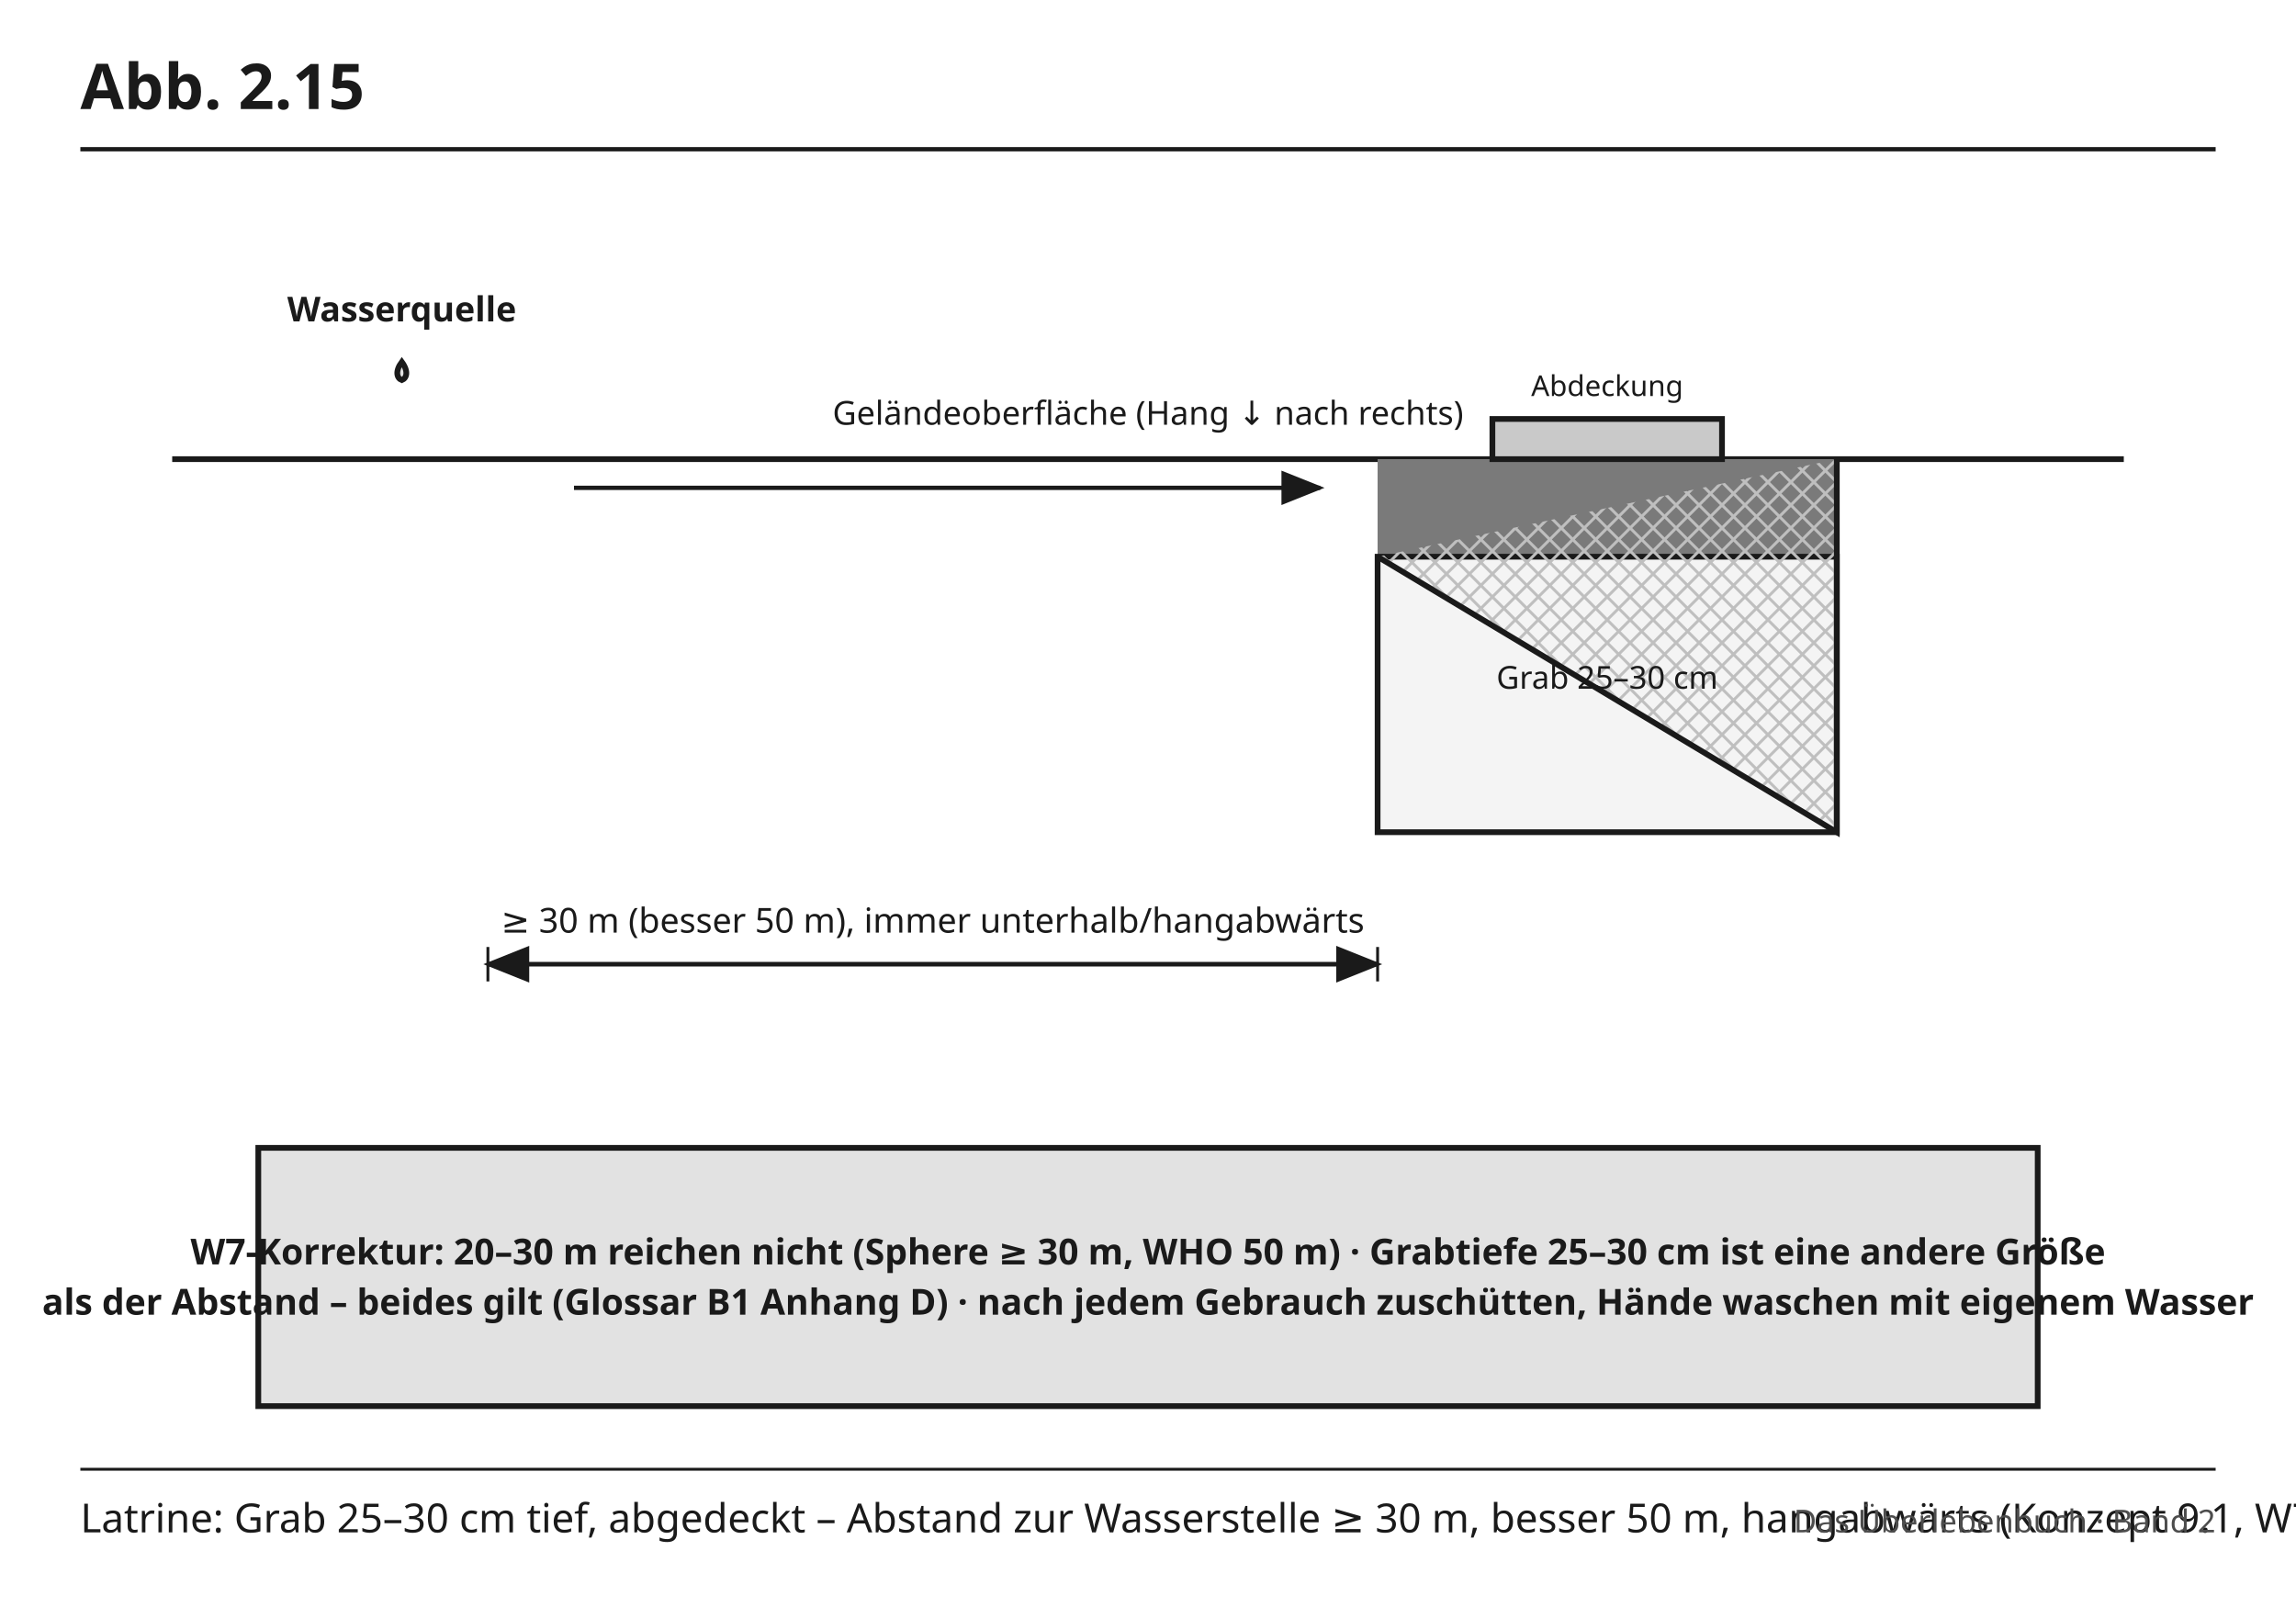
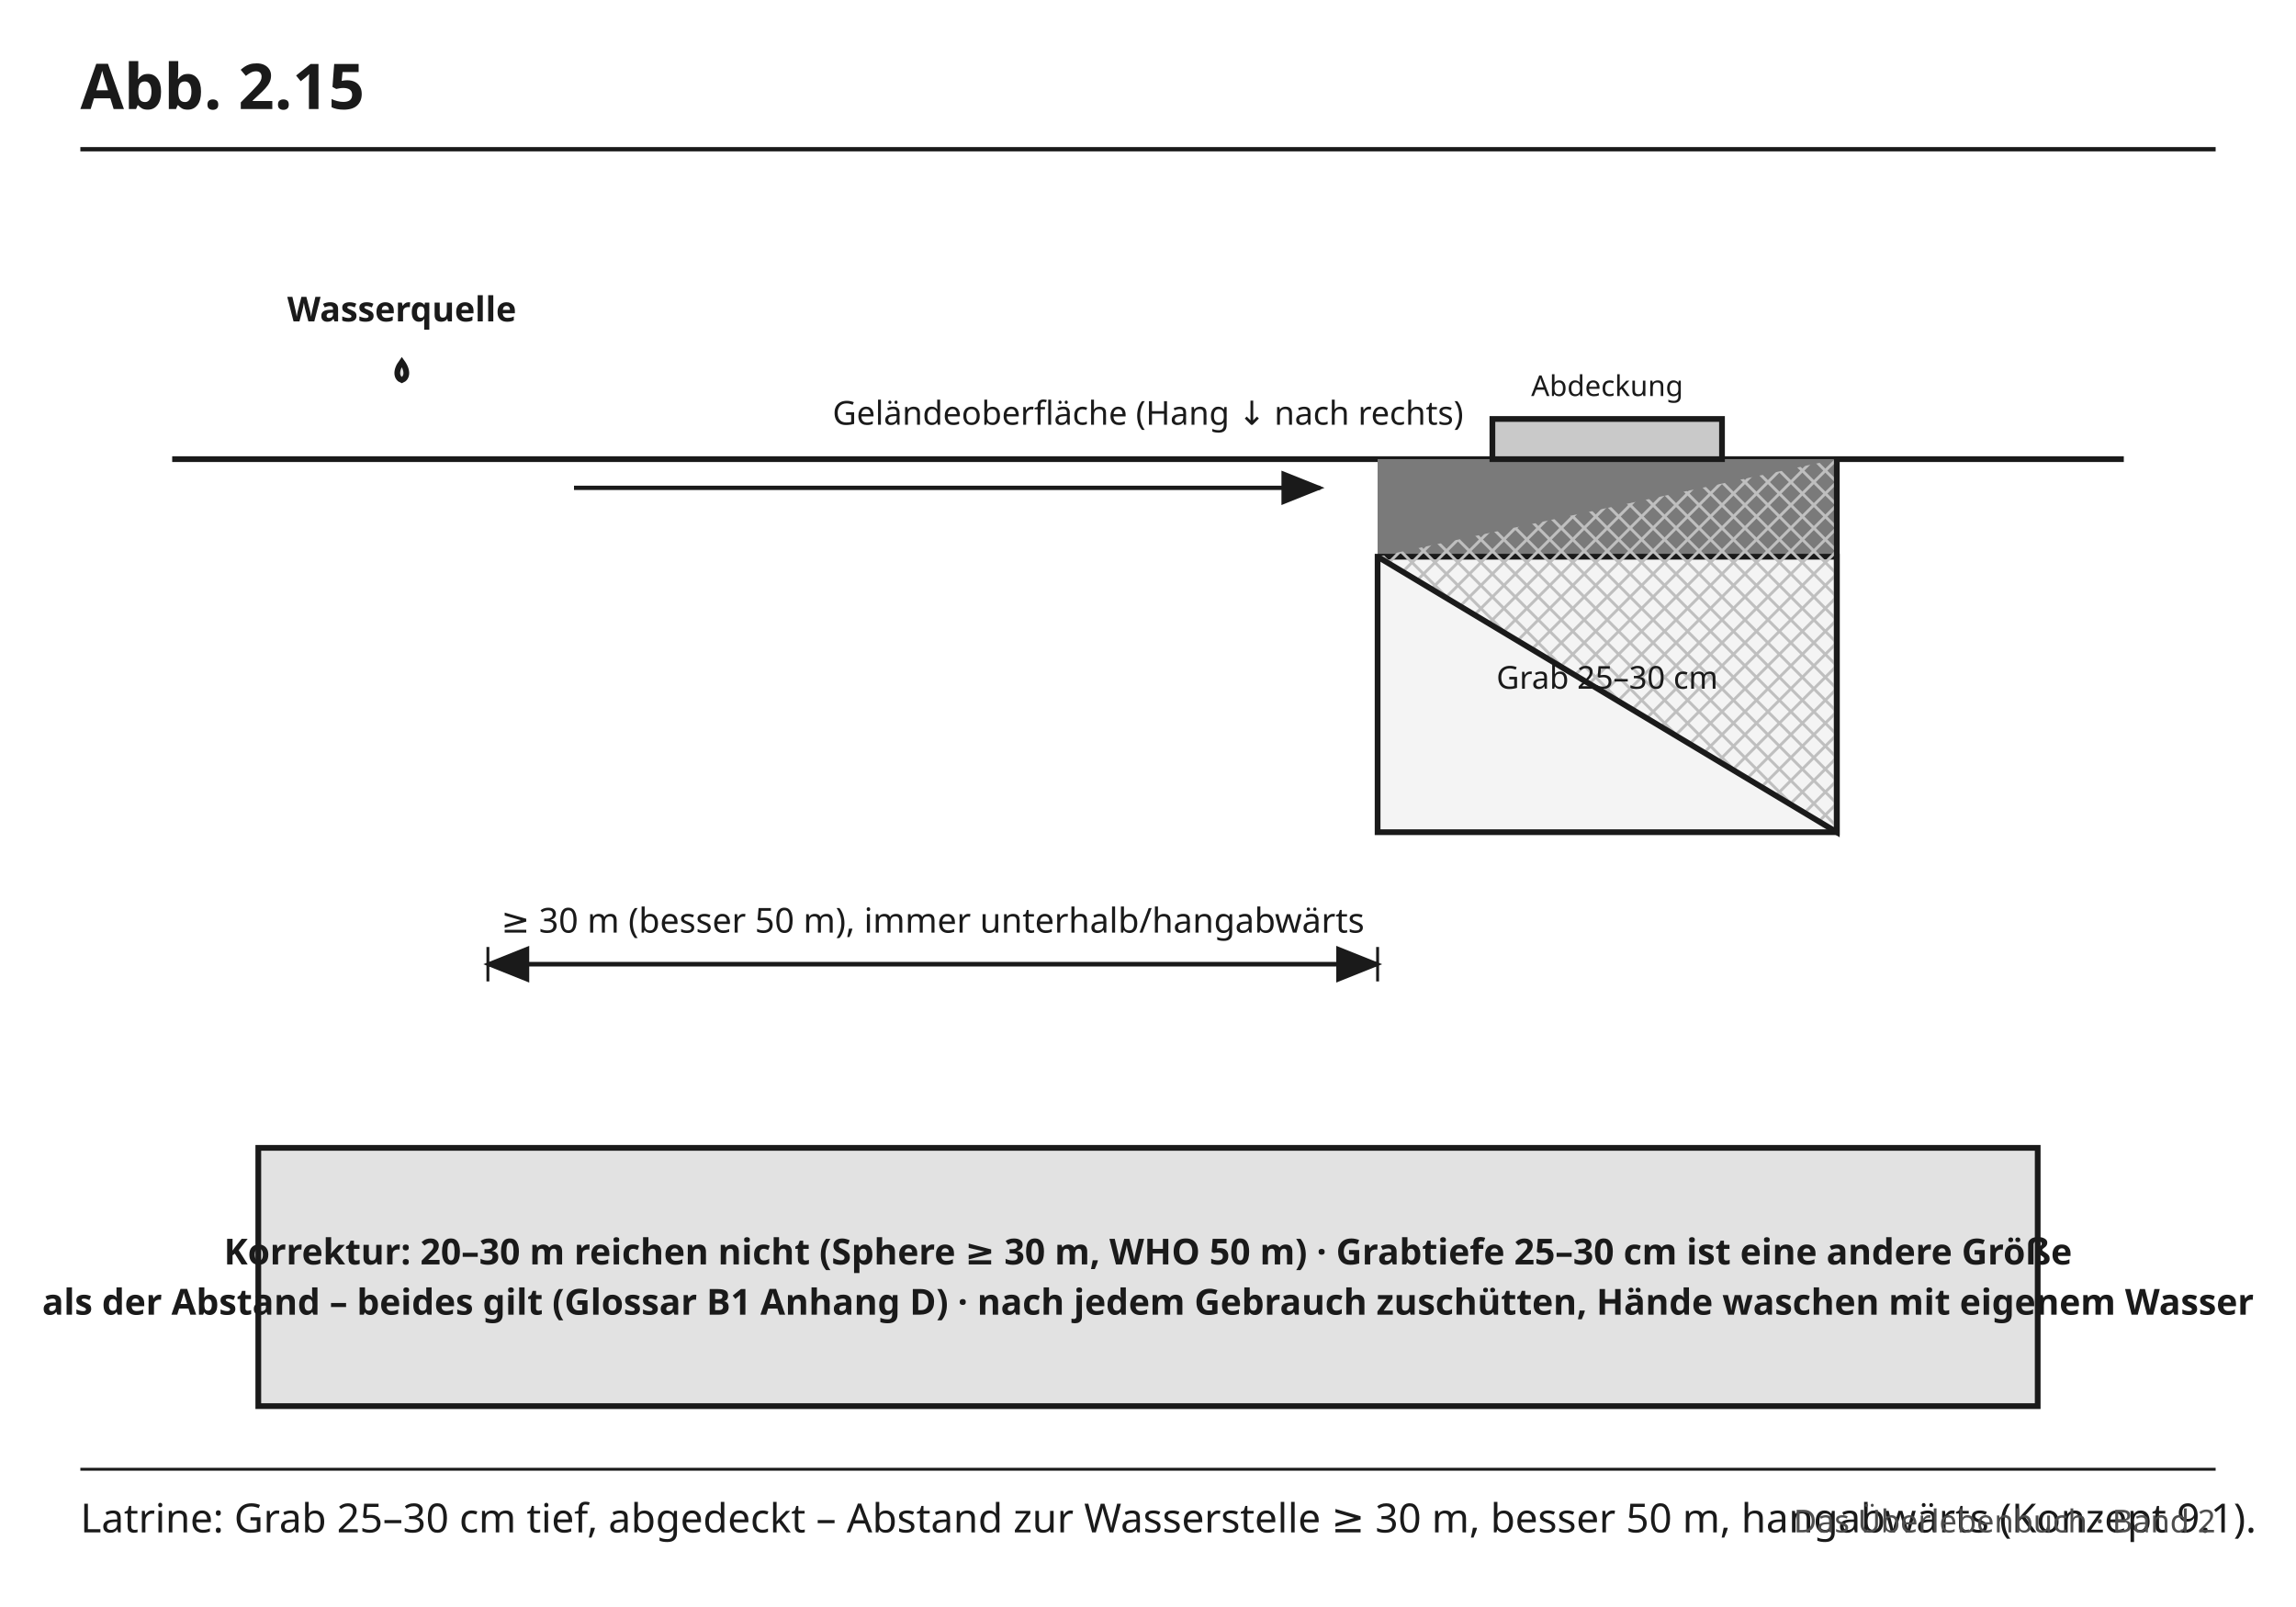
- <svg xmlns="http://www.w3.org/2000/svg" viewBox="0 0 800 560" role="img" aria-label="Abb. 2.15 – Latrine: Grab 25–30 cm tief, abgedeckt – Abstand zur Wasserstelle ≥ 30 m, besser 50 m, hangabwärts (Konzept 9.1, W7).">
+ <svg xmlns="http://www.w3.org/2000/svg" viewBox="0 0 800 560" role="img" aria-label="Abb. 2.15 – Latrine: Grab 25–30 cm tief, abgedeckt – Abstand zur Wasserstelle ≥ 30 m, besser 50 m, hangabwärts (Konzept 9.1).">
  <defs>
    <marker id="ah" markerWidth="10" markerHeight="8" refX="9" refY="4" orient="auto">
      <path d="M0 0 L10 4 L0 8 z" fill="#1a1a1a" />
    </marker>
    <marker id="ahs" markerWidth="10" markerHeight="8" refX="1" refY="4" orient="auto">
      <path d="M10 0 L0 4 L10 8 z" fill="#1a1a1a" />
    </marker>
    <pattern id="hatch" width="8" height="8" patternTransform="rotate(45)" patternUnits="userSpaceOnUse">
      <line x1="0" y1="0" x2="0" y2="8" stroke="#8c8c8c" stroke-width="1.6" />
    </pattern>
    <pattern id="cross" width="8" height="8" patternUnits="userSpaceOnUse">
      <path d="M0 0 L8 8 M8 0 L0 8" stroke="#bfbfbf" stroke-width="1" />
    </pattern>
    <pattern id="dots" width="7" height="7" patternUnits="userSpaceOnUse">
      <circle cx="2" cy="2" r="1.4" fill="#8c8c8c" />
    </pattern>
  </defs>
  <rect x="0" y="0" width="800" height="560" fill="#ffffff" />
  <text x="28" y="38" font-family="sans-serif" font-size="22" text-anchor="start" font-weight="bold" fill="#1a1a1a">Abb. 2.15</text>
  <line x1="28" y1="52" x2="772" y2="52" stroke="#1a1a1a" stroke-width="1.5" />
  <line x1="60" y1="160" x2="740" y2="160" stroke="#1a1a1a" stroke-width="2" />
  <text x="400" y="148" font-family="sans-serif" font-size="11.5" text-anchor="middle" font-weight="normal" fill="#1a1a1a">Geländeoberfläche (Hang ↓ nach rechts)</text>
  <path d="M140 126.1 C 142.47 129.48 141.69 131.82 140 132.47 C 138.31 131.82 137.53 129.48 140 126.1 Z" fill="#e2e2e2" stroke="#1a1a1a" stroke-width="2" />
  <text x="140" y="112" font-family="sans-serif" font-size="12" text-anchor="middle" font-weight="bold" fill="#1a1a1a">Wasserquelle</text>
  <rect x="480" y="160" width="160" height="34" fill="#7a7a7a" stroke="none" />
  <rect x="480" y="194" width="160" height="96" fill="#f4f4f4" stroke="#1a1a1a" stroke-width="2" />
  <path d="M480 194 L640 290 L640 160" fill="url(#cross)" stroke="#1a1a1a" stroke-width="2" />
  <text x="560" y="240" font-family="sans-serif" font-size="11" text-anchor="middle" font-weight="normal" fill="#1a1a1a">Grab 25–30 cm</text>
  <rect x="520" y="146" width="80" height="14" fill="#c9c9c9" stroke="#1a1a1a" stroke-width="2" />
  <text x="560" y="138" font-family="sans-serif" font-size="10" text-anchor="middle" font-weight="normal" fill="#1a1a1a">Abdeckung</text>
  <line x1="170" y1="330" x2="170" y2="342" stroke="#1a1a1a" stroke-width="1" />
  <line x1="480" y1="330" x2="480" y2="342" stroke="#1a1a1a" stroke-width="1" />
  <line x1="170" y1="336" x2="480" y2="336" stroke="#1a1a1a" stroke-width="1.6" marker-start="url(#ahs)" marker-end="url(#ah)" />
  <text x="325" y="325" font-family="sans-serif" font-size="12" text-anchor="middle" font-weight="normal" fill="#1a1a1a">≥ 30 m (besser 50 m), immer unterhalb/hangabwärts</text>
  <line x1="200" y1="170" x2="460" y2="170" stroke="#1a1a1a" stroke-width="1.5" marker-end="url(#ah)" />
  <text x="330" y="152" font-family="sans-serif" font-size="1" text-anchor="start" font-weight="normal" fill="#1a1a1a" />
  <rect x="90" y="400" width="620" height="90" fill="#e2e2e2" stroke="#1a1a1a" stroke-width="2" />
-   <text x="400" y="440.625" font-family="sans-serif" font-size="12.5" text-anchor="middle" font-weight="bold" fill="#1a1a1a">W7-Korrektur: 20–30 m reichen nicht (Sphere ≥ 30 m, WHO 50 m) · Grabtiefe 25–30 cm ist eine andere Größe</text>
+   <text x="400" y="440.625" font-family="sans-serif" font-size="12.5" text-anchor="middle" font-weight="bold" fill="#1a1a1a">Korrektur: 20–30 m reichen nicht (Sphere ≥ 30 m, WHO 50 m) · Grabtiefe 25–30 cm ist eine andere Größe</text>
  <text x="400" y="458.125" font-family="sans-serif" font-size="12.5" text-anchor="middle" font-weight="bold" fill="#1a1a1a">als der Abstand – beides gilt (Glossar B1 Anhang D) · nach jedem Gebrauch zuschütten, Hände waschen mit eigenem Wasser</text>
  <line x1="28" y1="512" x2="772" y2="512" stroke="#1a1a1a" stroke-width="1" />
-   <text x="28" y="534" font-family="sans-serif" font-size="14" text-anchor="start" font-weight="normal" fill="#1a1a1a">Latrine: Grab 25–30 cm tief, abgedeckt – Abstand zur Wasserstelle ≥ 30 m, besser 50 m, hangabwärts (Konzept 9.1, W7).</text>
+   <text x="28" y="534" font-family="sans-serif" font-size="14" text-anchor="start" font-weight="normal" fill="#1a1a1a">Latrine: Grab 25–30 cm tief, abgedeckt – Abstand zur Wasserstelle ≥ 30 m, besser 50 m, hangabwärts (Konzept 9.1).</text>
  <text x="772" y="534" font-family="sans-serif" font-size="11" text-anchor="end" font-weight="normal" fill="#4d4d4d">Das Überlebenbuch · Band 2</text>
</svg>
